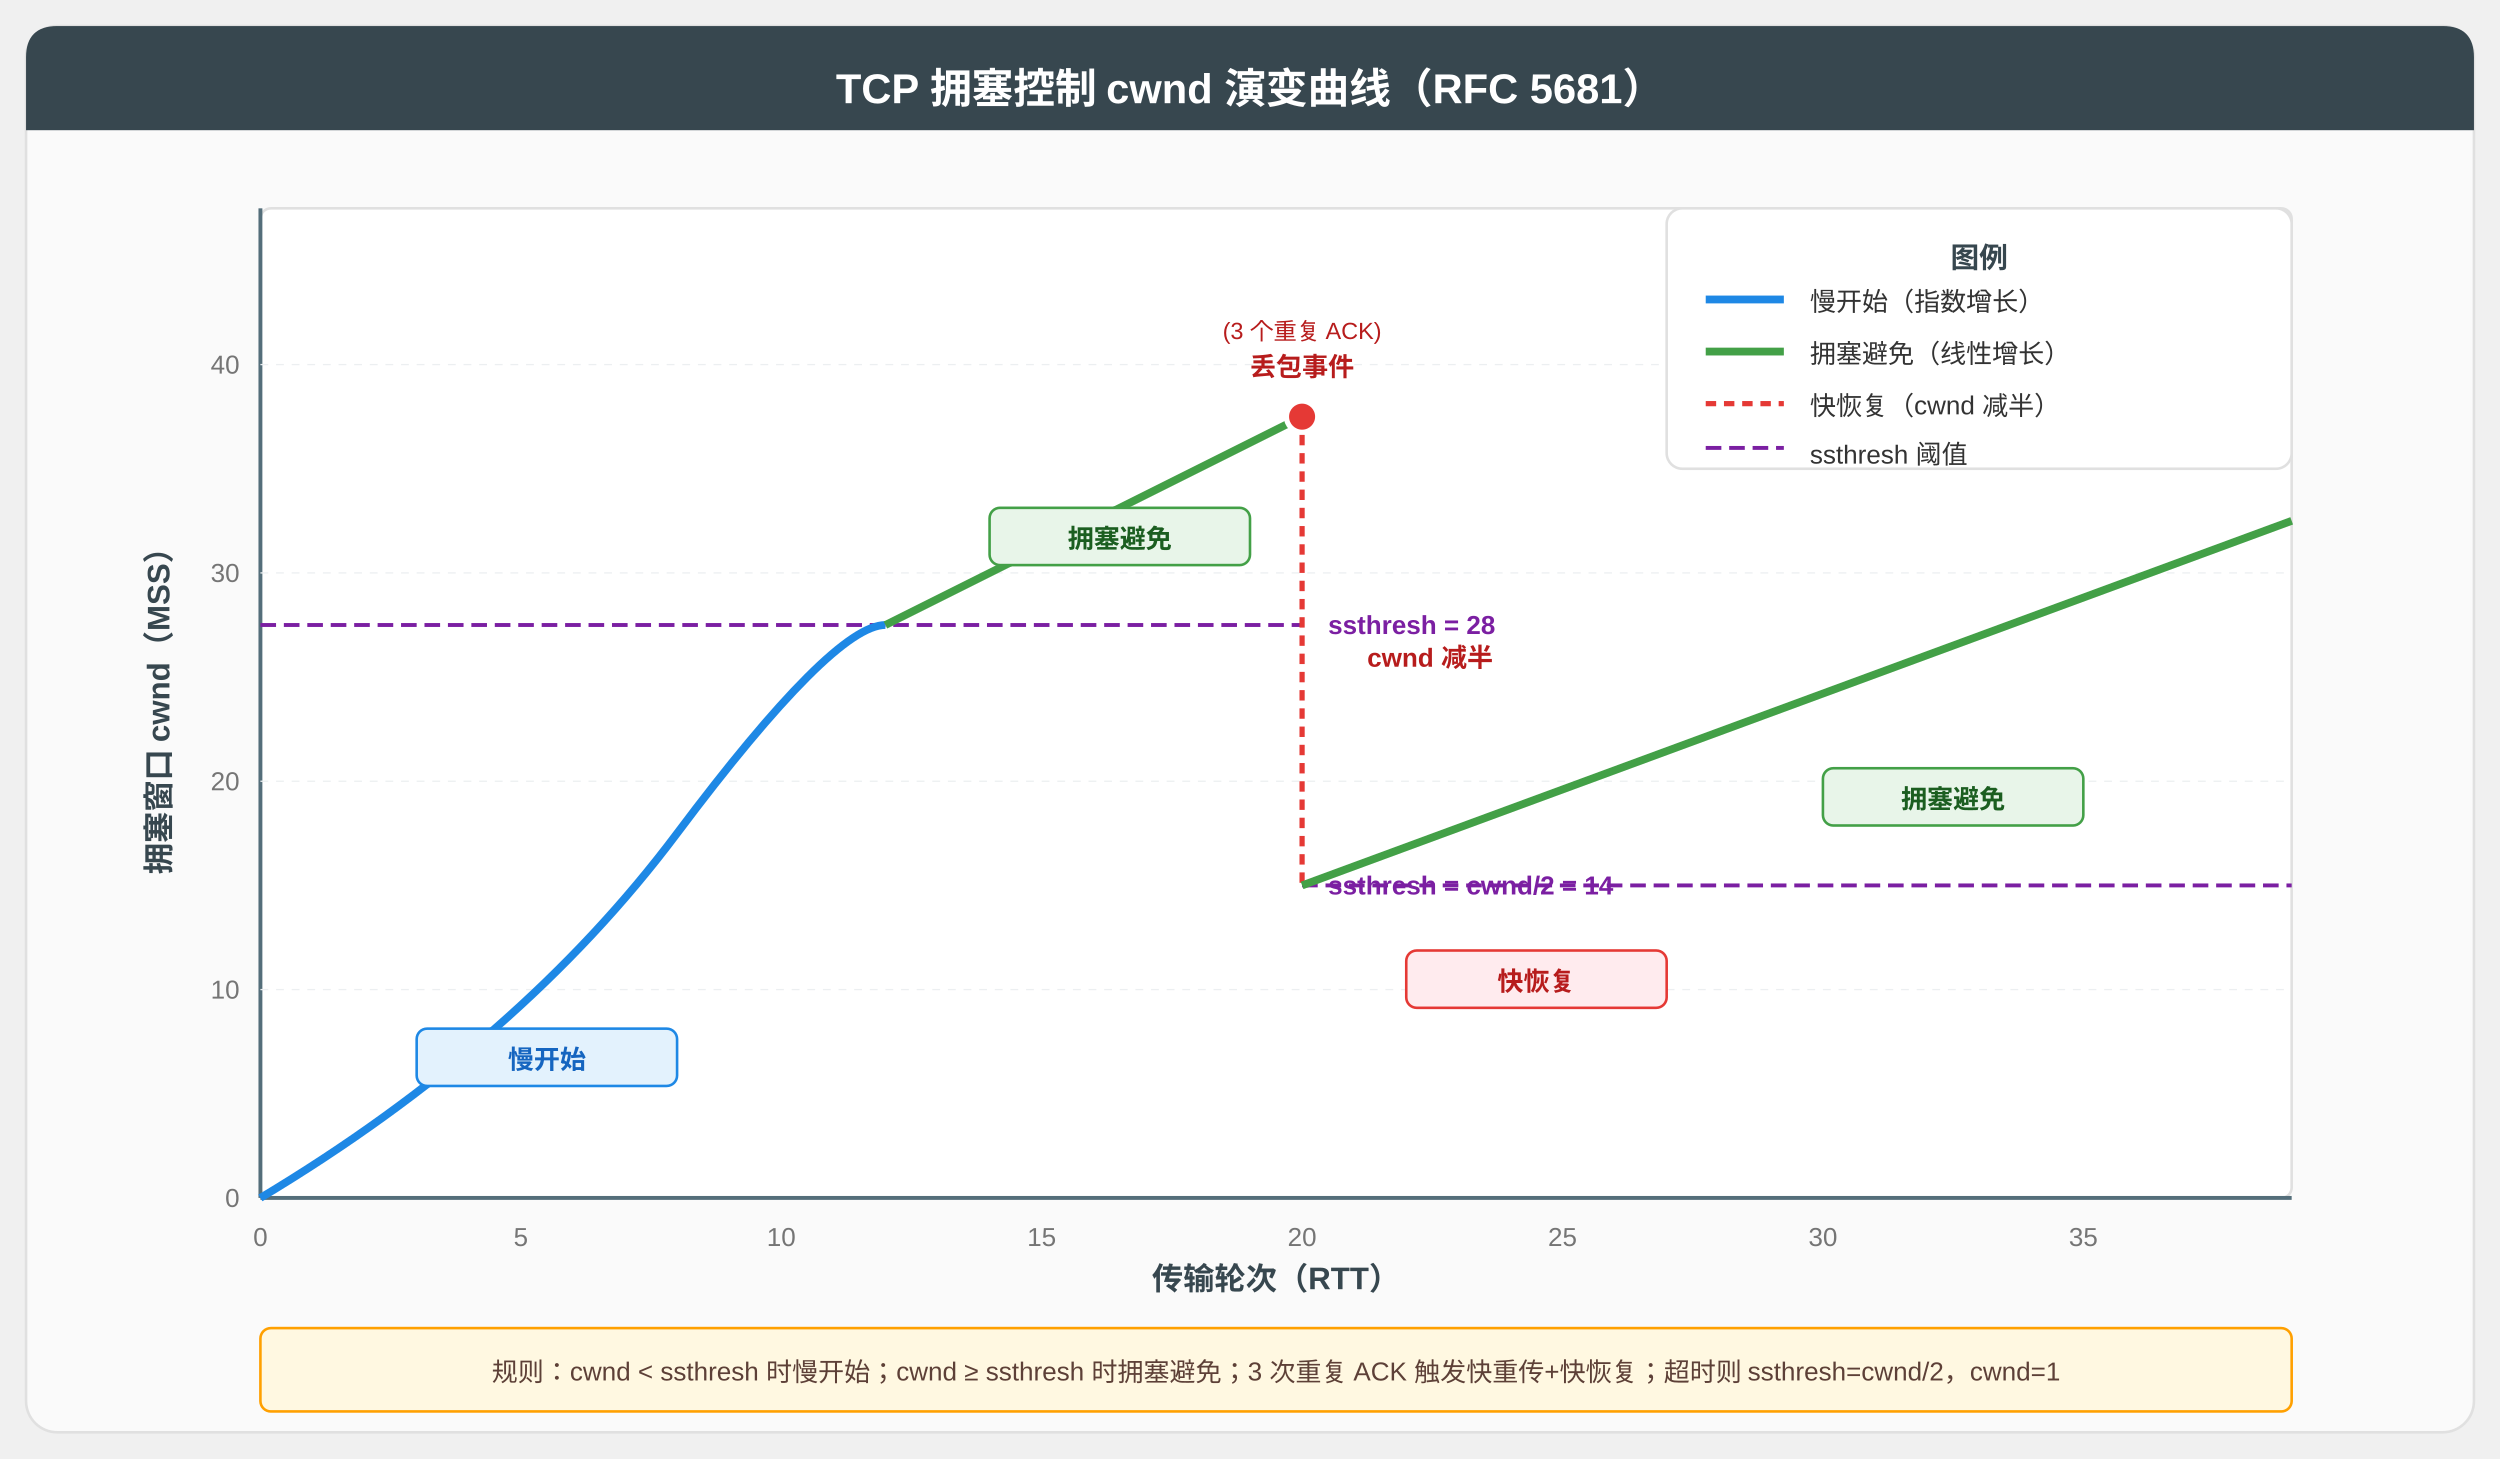
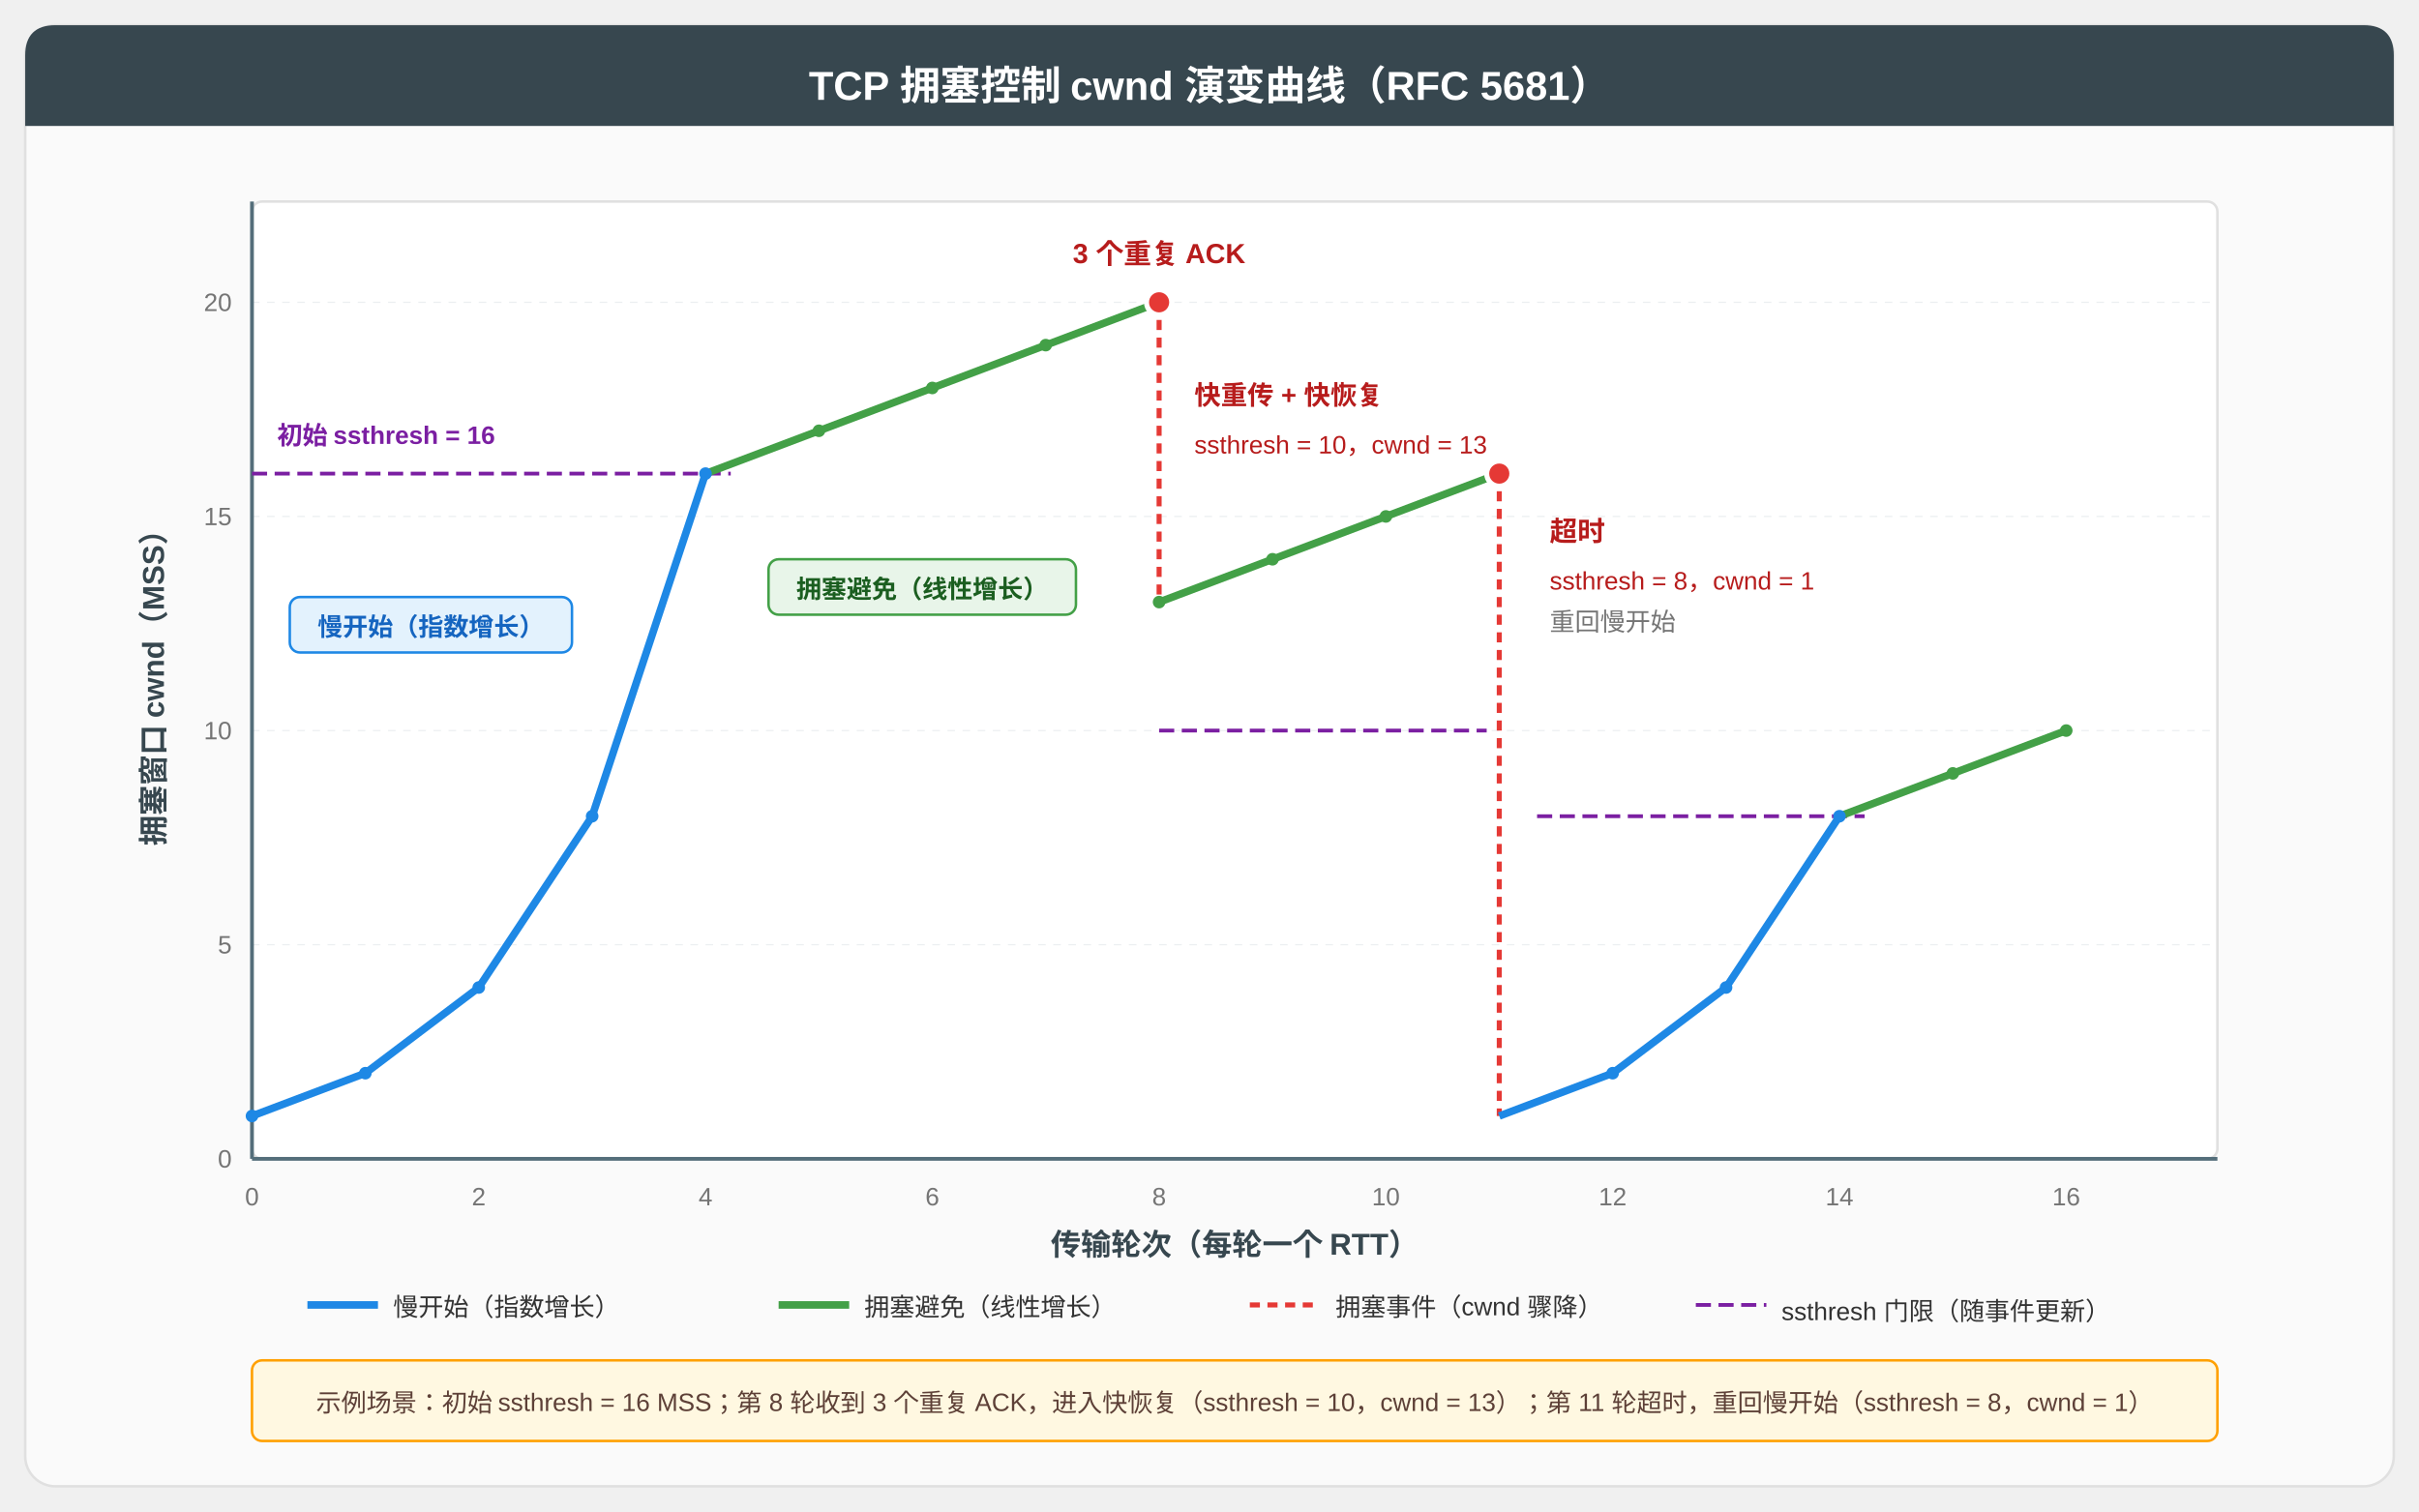
- <svg xmlns="http://www.w3.org/2000/svg" viewBox="0 0 960 560" font-family="'Segoe UI',Arial,sans-serif">
+ <svg xmlns="http://www.w3.org/2000/svg" viewBox="0 0 960 600" font-family="'Segoe UI',Arial,sans-serif">
  <defs>
    <filter id="s1">
      <feDropShadow dx="1" dy="2" flood-color="#000" flood-opacity="0.08" stdDeviation="3" />
    </filter>
-     <marker id="ah" markerWidth="8" markerHeight="6" refX="8" refY="3" orient="auto">
-       <path d="M0,0 L8,3 L0,6Z" fill="#90A4AE" />
-     </marker>
  </defs>
-   <rect x="10" y="10" width="940" height="540" rx="12" fill="#FAFAFA" stroke="#E0E0E0" stroke-width="1" />
+   <rect x="10" y="10" width="940" height="580" rx="12" fill="#FAFAFA" stroke="#E0E0E0" stroke-width="1" />
  <path d="M10,22 Q10,10 22,10 H938 Q950,10 950,22 V50 H10 Z" fill="#37474F" />
  <text x="480" y="30" text-anchor="middle" dominant-baseline="central" font-size="16" font-weight="bold" fill="#FFFFFF">TCP 拥塞控制 cwnd 演变曲线（RFC 5681）</text>
  <rect x="100" y="80" width="780" height="380" rx="4" fill="#FFFFFF" stroke="#E0E0E0" stroke-width="1" />
+   <line x1="100" y1="375" x2="880" y2="375" stroke="#ECEFF1" stroke-width="0.5" stroke-dasharray="3,3" />
+   <line x1="100" y1="290" x2="880" y2="290" stroke="#ECEFF1" stroke-width="0.5" stroke-dasharray="3,3" />
+   <line x1="100" y1="205" x2="880" y2="205" stroke="#ECEFF1" stroke-width="0.5" stroke-dasharray="3,3" />
+   <line x1="100" y1="120" x2="880" y2="120" stroke="#ECEFF1" stroke-width="0.5" stroke-dasharray="3,3" />
  <line x1="100" y1="460" x2="880" y2="460" stroke="#546E7A" stroke-width="1.5" />
  <line x1="100" y1="80" x2="100" y2="460" stroke="#546E7A" stroke-width="1.5" />
-   <text x="490" y="490" text-anchor="middle" dominant-baseline="central" font-size="12" font-weight="600" fill="#37474F">传输轮次（RTT）</text>
+   <text x="490" y="493" text-anchor="middle" dominant-baseline="central" font-size="12" font-weight="600" fill="#37474F">传输轮次（每轮一个 RTT）</text>
  <text x="60" y="270" text-anchor="middle" dominant-baseline="central" font-size="12" font-weight="600" fill="#37474F" transform="rotate(-90 60 270)">拥塞窗口 cwnd（MSS）</text>
  <text x="92" y="460" text-anchor="end" dominant-baseline="central" font-size="10" fill="#757575">0</text>
-   <text x="92" y="380" text-anchor="end" dominant-baseline="central" font-size="10" fill="#757575">10</text>
-   <text x="92" y="300" text-anchor="end" dominant-baseline="central" font-size="10" fill="#757575">20</text>
-   <text x="92" y="220" text-anchor="end" dominant-baseline="central" font-size="10" fill="#757575">30</text>
-   <text x="92" y="140" text-anchor="end" dominant-baseline="central" font-size="10" fill="#757575">40</text>
-   <line x1="100" y1="380" x2="880" y2="380" stroke="#ECEFF1" stroke-width="0.5" stroke-dasharray="3,3" />
-   <line x1="100" y1="300" x2="880" y2="300" stroke="#ECEFF1" stroke-width="0.5" stroke-dasharray="3,3" />
-   <line x1="100" y1="220" x2="880" y2="220" stroke="#ECEFF1" stroke-width="0.5" stroke-dasharray="3,3" />
-   <line x1="100" y1="140" x2="880" y2="140" stroke="#ECEFF1" stroke-width="0.5" stroke-dasharray="3,3" />
+   <text x="92" y="375" text-anchor="end" dominant-baseline="central" font-size="10" fill="#757575">5</text>
+   <text x="92" y="290" text-anchor="end" dominant-baseline="central" font-size="10" fill="#757575">10</text>
+   <text x="92" y="205" text-anchor="end" dominant-baseline="central" font-size="10" fill="#757575">15</text>
+   <text x="92" y="120" text-anchor="end" dominant-baseline="central" font-size="10" fill="#757575">20</text>
  <text x="100" y="475" text-anchor="middle" dominant-baseline="central" font-size="10" fill="#757575">0</text>
-   <text x="200" y="475" text-anchor="middle" dominant-baseline="central" font-size="10" fill="#757575">5</text>
-   <text x="300" y="475" text-anchor="middle" dominant-baseline="central" font-size="10" fill="#757575">10</text>
-   <text x="400" y="475" text-anchor="middle" dominant-baseline="central" font-size="10" fill="#757575">15</text>
-   <text x="500" y="475" text-anchor="middle" dominant-baseline="central" font-size="10" fill="#757575">20</text>
-   <text x="600" y="475" text-anchor="middle" dominant-baseline="central" font-size="10" fill="#757575">25</text>
-   <text x="700" y="475" text-anchor="middle" dominant-baseline="central" font-size="10" fill="#757575">30</text>
-   <text x="800" y="475" text-anchor="middle" dominant-baseline="central" font-size="10" fill="#757575">35</text>
-   <line x1="100" y1="240" x2="500" y2="240" stroke="#7B1FA2" stroke-width="1.5" stroke-dasharray="6,3" />
-   <text x="510" y="240" text-anchor="start" dominant-baseline="central" font-size="10" font-weight="600" fill="#7B1FA2">ssthresh = 28</text>
-   <line x1="500" y1="340" x2="880" y2="340" stroke="#7B1FA2" stroke-width="1.5" stroke-dasharray="6,3" />
-   <text x="510" y="340" text-anchor="start" dominant-baseline="central" font-size="10" font-weight="600" fill="#7B1FA2">ssthresh = cwnd/2 = 14</text>
-   <path d="M100,460 Q200,400 260,320 T340,240" stroke="#1E88E5" stroke-width="3" fill="none" />
-   <line x1="340" y1="240" x2="500" y2="160" stroke="#43A047" stroke-width="3" />
-   <circle cx="500" cy="160" r="6" fill="#E53935" stroke="#FFFFFF" stroke-width="2" />
-   <text x="500" y="140" text-anchor="middle" dominant-baseline="central" font-size="10" font-weight="bold" fill="#B71C1C">丢包事件</text>
-   <text x="500" y="125" text-anchor="middle" dominant-baseline="central" font-size="9" fill="#B71C1C">(3 个重复 ACK)</text>
-   <line x1="500" y1="160" x2="500" y2="340" stroke="#E53935" stroke-width="2" stroke-dasharray="4,3" />
-   <text x="525" y="250" text-anchor="start" dominant-baseline="central" font-size="10" font-weight="600" fill="#B71C1C">cwnd 减半</text>
-   <line x1="500" y1="340" x2="880" y2="200" stroke="#43A047" stroke-width="3" />
-   <rect x="160" y="395" width="100" height="22" rx="4" fill="#E3F2FD" stroke="#1E88E5" stroke-width="1" />
-   <text x="210" y="406" text-anchor="middle" dominant-baseline="central" font-size="10" font-weight="600" fill="#1565C0">慢开始</text>
-   <rect x="380" y="195" width="100" height="22" rx="4" fill="#E8F5E9" stroke="#43A047" stroke-width="1" />
-   <text x="430" y="206" text-anchor="middle" dominant-baseline="central" font-size="10" font-weight="600" fill="#1B5E20">拥塞避免</text>
-   <rect x="700" y="295" width="100" height="22" rx="4" fill="#E8F5E9" stroke="#43A047" stroke-width="1" />
-   <text x="750" y="306" text-anchor="middle" dominant-baseline="central" font-size="10" font-weight="600" fill="#1B5E20">拥塞避免</text>
-   <rect x="540" y="365" width="100" height="22" rx="4" fill="#FFEBEE" stroke="#E53935" stroke-width="1" />
-   <text x="590" y="376" text-anchor="middle" dominant-baseline="central" font-size="10" font-weight="600" fill="#B71C1C">快恢复</text>
-   <rect x="640" y="80" width="240" height="100" rx="6" fill="#FFFFFF" stroke="#E0E0E0" stroke-width="1" />
-   <text x="760" y="98" text-anchor="middle" dominant-baseline="central" font-size="11" font-weight="600" fill="#37474F">图例</text>
-   <line x1="655" y1="115" x2="685" y2="115" stroke="#1E88E5" stroke-width="3" />
-   <text x="695" y="115" text-anchor="start" dominant-baseline="central" font-size="10" fill="#333">慢开始（指数增长）</text>
-   <line x1="655" y1="135" x2="685" y2="135" stroke="#43A047" stroke-width="3" />
-   <text x="695" y="135" text-anchor="start" dominant-baseline="central" font-size="10" fill="#333">拥塞避免（线性增长）</text>
-   <line x1="655" y1="155" x2="685" y2="155" stroke="#E53935" stroke-width="2" stroke-dasharray="4,3" />
-   <text x="695" y="155" text-anchor="start" dominant-baseline="central" font-size="10" fill="#333">快恢复（cwnd 减半）</text>
-   <line x1="655" y1="172" x2="685" y2="172" stroke="#7B1FA2" stroke-width="1.5" stroke-dasharray="6,3" />
-   <text x="695" y="172" text-anchor="start" dominant-baseline="central" font-size="10" fill="#333">ssthresh 阈值</text>
-   <rect x="100" y="510" width="780" height="32" rx="4" fill="#FFF8E1" stroke="#FFA000" stroke-width="1" />
-   <text x="490" y="526" text-anchor="middle" dominant-baseline="central" font-size="10" fill="#5D4037">规则：cwnd &lt; ssthresh 时慢开始；cwnd ≥ ssthresh 时拥塞避免；3 次重复 ACK 触发快重传+快恢复；超时则 ssthresh=cwnd/2，cwnd=1</text>
+   <text x="190" y="475" text-anchor="middle" dominant-baseline="central" font-size="10" fill="#757575">2</text>
+   <text x="280" y="475" text-anchor="middle" dominant-baseline="central" font-size="10" fill="#757575">4</text>
+   <text x="370" y="475" text-anchor="middle" dominant-baseline="central" font-size="10" fill="#757575">6</text>
+   <text x="460" y="475" text-anchor="middle" dominant-baseline="central" font-size="10" fill="#757575">8</text>
+   <text x="550" y="475" text-anchor="middle" dominant-baseline="central" font-size="10" fill="#757575">10</text>
+   <text x="640" y="475" text-anchor="middle" dominant-baseline="central" font-size="10" fill="#757575">12</text>
+   <text x="730" y="475" text-anchor="middle" dominant-baseline="central" font-size="10" fill="#757575">14</text>
+   <text x="820" y="475" text-anchor="middle" dominant-baseline="central" font-size="10" fill="#757575">16</text>
+   <line x1="100" y1="188" x2="290" y2="188" stroke="#7B1FA2" stroke-width="1.5" stroke-dasharray="6,3" />
+   <text x="110" y="172" text-anchor="start" dominant-baseline="central" font-size="10" font-weight="600" fill="#7B1FA2">初始 ssthresh = 16</text>
+   <line x1="460" y1="290" x2="590" y2="290" stroke="#7B1FA2" stroke-width="1.5" stroke-dasharray="6,3" />
+   <line x1="610" y1="324" x2="740" y2="324" stroke="#7B1FA2" stroke-width="1.5" stroke-dasharray="6,3" />
+   <polyline points="100,443 145,426 190,392 235,324 280,188" fill="none" stroke="#1E88E5" stroke-width="3" />
+   <polyline points="280,188 325,171 370,154 415,137 460,120" fill="none" stroke="#43A047" stroke-width="3" />
+   <line x1="460" y1="120" x2="460" y2="239" stroke="#E53935" stroke-width="2" stroke-dasharray="4,3" />
+   <polyline points="460,239 505,222 550,205 595,188" fill="none" stroke="#43A047" stroke-width="3" />
+   <line x1="595" y1="188" x2="595" y2="443" stroke="#E53935" stroke-width="2" stroke-dasharray="4,3" />
+   <polyline points="595,443 640,426 685,392 730,324" fill="none" stroke="#1E88E5" stroke-width="3" />
+   <polyline points="730,324 775,307 820,290" fill="none" stroke="#43A047" stroke-width="3" />
+   <circle cx="100" cy="443" r="2.5" fill="#1E88E5" />
+   <circle cx="145" cy="426" r="2.5" fill="#1E88E5" />
+   <circle cx="190" cy="392" r="2.5" fill="#1E88E5" />
+   <circle cx="235" cy="324" r="2.5" fill="#1E88E5" />
+   <circle cx="280" cy="188" r="2.5" fill="#1E88E5" />
+   <circle cx="325" cy="171" r="2.5" fill="#43A047" />
+   <circle cx="370" cy="154" r="2.5" fill="#43A047" />
+   <circle cx="415" cy="137" r="2.5" fill="#43A047" />
+   <circle cx="460" cy="239" r="2.5" fill="#43A047" />
+   <circle cx="505" cy="222" r="2.5" fill="#43A047" />
+   <circle cx="550" cy="205" r="2.5" fill="#43A047" />
+   <circle cx="595" cy="188" r="2.5" fill="#43A047" />
+   <circle cx="640" cy="426" r="2.5" fill="#1E88E5" />
+   <circle cx="685" cy="392" r="2.5" fill="#1E88E5" />
+   <circle cx="730" cy="324" r="2.5" fill="#1E88E5" />
+   <circle cx="775" cy="307" r="2.5" fill="#43A047" />
+   <circle cx="820" cy="290" r="2.5" fill="#43A047" />
+   <circle cx="460" cy="120" r="5" fill="#E53935" stroke="#FFFFFF" stroke-width="2" />
+   <text x="460" y="98" text-anchor="middle" dominant-baseline="central" font-size="11" font-weight="bold" fill="#B71C1C">3 个重复 ACK</text>
+   <circle cx="595" cy="188" r="5" fill="#E53935" stroke="#FFFFFF" stroke-width="2" />
+   <text x="474" y="156" text-anchor="start" dominant-baseline="central" font-size="10.5" font-weight="bold" fill="#B71C1C">快重传 + 快恢复</text>
+   <text x="474" y="174" text-anchor="start" dominant-baseline="central" font-size="10" fill="#B71C1C">ssthresh = 10，cwnd = 13</text>
+   <text x="615" y="210" text-anchor="start" dominant-baseline="central" font-size="11" font-weight="bold" fill="#B71C1C">超时</text>
+   <text x="615" y="228" text-anchor="start" dominant-baseline="central" font-size="10" fill="#B71C1C">ssthresh = 8，cwnd = 1</text>
+   <text x="615" y="246" text-anchor="start" dominant-baseline="central" font-size="10" fill="#757575">重回慢开始</text>
+   <rect x="115" y="237" width="112" height="22" rx="4" fill="#E3F2FD" stroke="#1E88E5" stroke-width="1" />
+   <text x="171" y="248" text-anchor="middle" dominant-baseline="central" font-size="10" font-weight="600" fill="#1565C0">慢开始（指数增长）</text>
+   <rect x="305" y="222" width="122" height="22" rx="4" fill="#E8F5E9" stroke="#43A047" stroke-width="1" />
+   <text x="366" y="233" text-anchor="middle" dominant-baseline="central" font-size="10" font-weight="600" fill="#1B5E20">拥塞避免（线性增长）</text>
+   <line x1="122" y1="518" x2="150" y2="518" stroke="#1E88E5" stroke-width="3" />
+   <text x="156" y="518" text-anchor="start" dominant-baseline="central" font-size="10" fill="#333">慢开始（指数增长）</text>
+   <line x1="309" y1="518" x2="337" y2="518" stroke="#43A047" stroke-width="3" />
+   <text x="343" y="518" text-anchor="start" dominant-baseline="central" font-size="10" fill="#333">拥塞避免（线性增长）</text>
+   <line x1="496" y1="518" x2="524" y2="518" stroke="#E53935" stroke-width="2" stroke-dasharray="4,3" />
+   <text x="530" y="518" text-anchor="start" dominant-baseline="central" font-size="10" fill="#333">拥塞事件（cwnd 骤降）</text>
+   <line x1="673" y1="518" x2="701" y2="518" stroke="#7B1FA2" stroke-width="1.5" stroke-dasharray="6,3" />
+   <text x="707" y="518" text-anchor="start" dominant-baseline="central" font-size="10" fill="#333">ssthresh 门限（随事件更新）</text>
+   <rect x="100" y="540" width="780" height="32" rx="4" fill="#FFF8E1" stroke="#FFA000" stroke-width="1" />
+   <text x="490" y="556" text-anchor="middle" dominant-baseline="central" font-size="10" fill="#5D4037">示例场景：初始 ssthresh = 16 MSS；第 8 轮收到 3 个重复 ACK，进入快恢复（ssthresh = 10，cwnd = 13）；第 11 轮超时，重回慢开始（ssthresh = 8，cwnd = 1）</text>
</svg>
